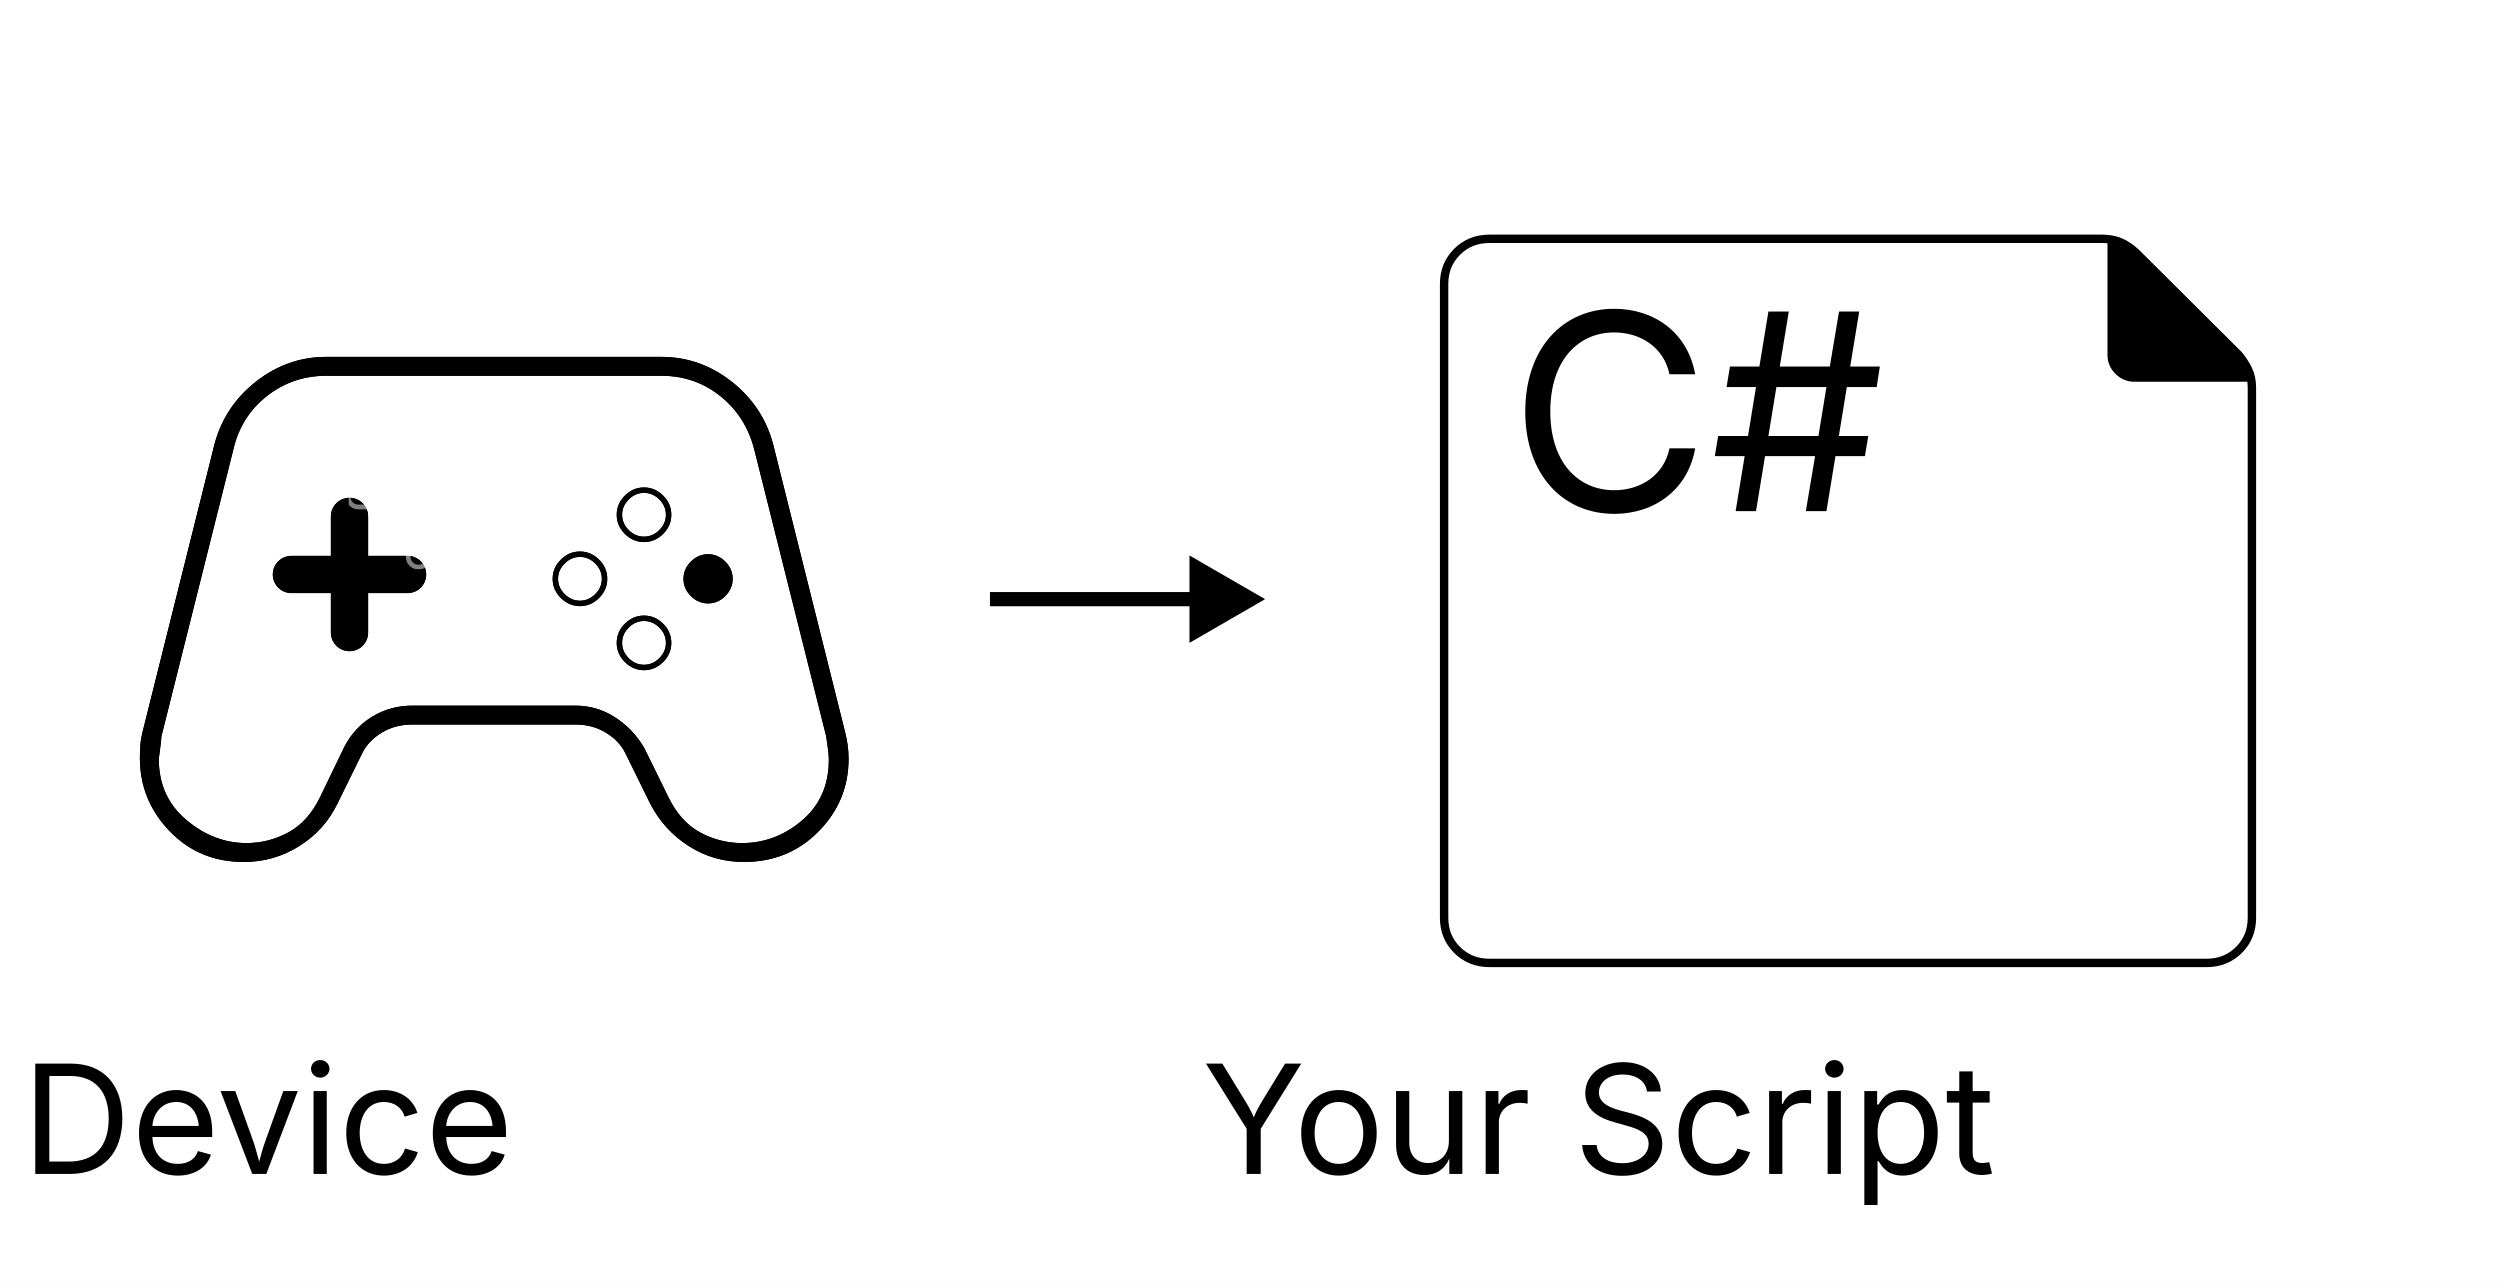
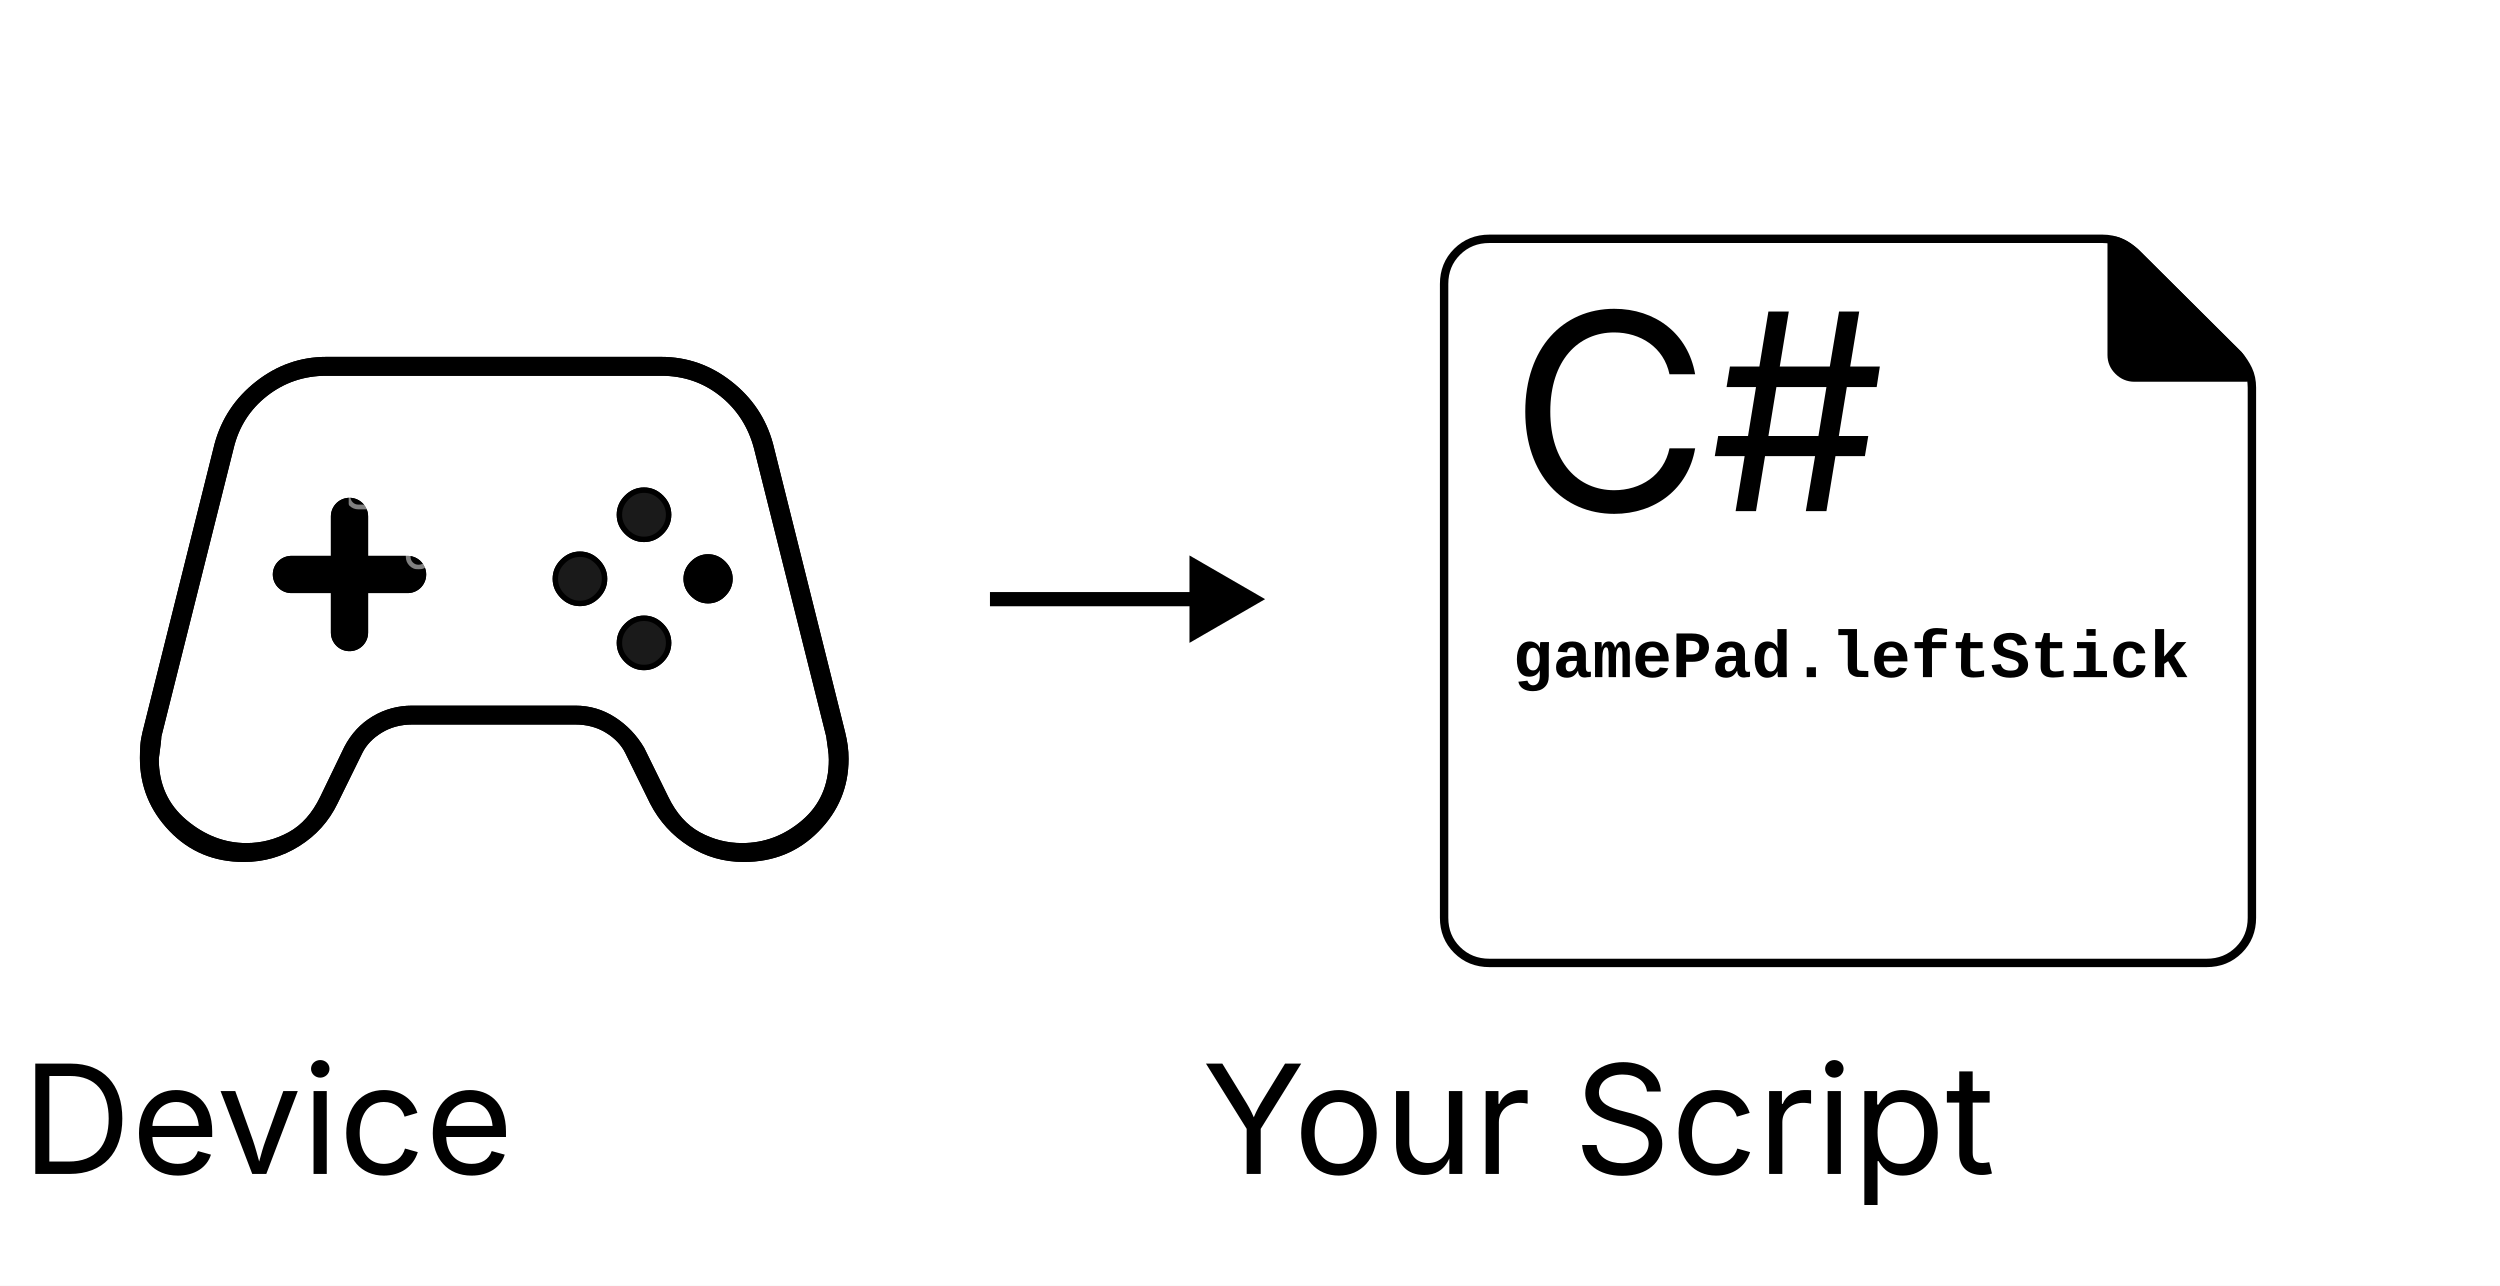
<svg xmlns="http://www.w3.org/2000/svg" width="186.245mm" height="95.786mm" viewBox="0 0 186.245 95.786" version="1.1" id="svg13826">
  <defs id="defs13823">
    <marker style="overflow:visible" id="marker4310-6-3" refX="0" refY="0" orient="auto-start-reverse" markerWidth="5.324" markerHeight="6.155" viewBox="0 0 5.324 6.155" preserveAspectRatio="xMidYMid">
      <path transform="scale(0.5)" style="fill:context-stroke;fill-rule:evenodd;stroke:context-stroke;stroke-width:1pt" d="M 5.77,0 -2.88,5 V -5 Z" id="path4308-7-2" />
    </marker>
    <clipPath clipPathUnits="userSpaceOnUse" id="clipPath338">
      <path d="M 0,1080 H 1920 V 0 H 0 Z" id="path336" />
    </clipPath>
    <clipPath clipPathUnits="userSpaceOnUse" id="clipPath358">
      <path d="m 676.506,567.54 h 11.071 v -11.07 h -11.071 z" id="path356" />
    </clipPath>
    <clipPath clipPathUnits="userSpaceOnUse" id="clipPath378">
      <path d="m 691.019,582.052 h 11.07 v -11.07 h -11.07 z" id="path376" />
    </clipPath>
    <clipPath clipPathUnits="userSpaceOnUse" id="clipPath398">
      <path d="m 691.019,553.028 h 11.07 v -11.071 h -11.07 z" id="path396" />
    </clipPath>
    <clipPath clipPathUnits="userSpaceOnUse" id="clipPath418">
      <path d="m 631.021,577.561 h 30.297 V 546.63 h -30.297 z" id="path416" />
    </clipPath>
  </defs>
  <g id="layer1" transform="translate(-12.07891,-100.6068)">
    <rect style="fill:#ffffff;fill-opacity:1;stroke:none;stroke-width:0.398;stroke-dasharray:none;stroke-opacity:1" id="rect4721-7" width="186.245" height="95.786" x="12.079" y="100.607" />
    <g id="g12168" transform="matrix(0.3739101,0,0,-0.3739101,-115.8306,343.0221)">
      <g id="g12150">
        <path d="M 0,3.7500001e-8 C -3.749,-3.205 -7.982,-4.807 -12.698,-4.807 c -3.144,0 -6.107,0.756 -8.889,2.267 -2.781,1.512 -5.019,4.021 -6.712,7.529 l -5.079,10.339 c -1.572,2.661 -3.628,4.807 -6.168,6.44 -2.539,1.633 -5.321,2.449 -8.344,2.449 h -34.466 c -3.024,0 -5.805,-0.756 -8.345,-2.267 -2.54,-1.512 -4.535,-3.659 -5.986,-6.44 l -5.079,-10.521 c -1.694,-3.508 -3.931,-6.017 -6.712,-7.529 -2.782,-1.511 -5.745,-2.267 -8.889,-2.267 -4.596,0 -8.828,1.632 -12.698,4.898 C -133.935,3.356 -135.87,7.649 -135.87,12.97 c 0.363,2.661 0.544,4.233 0.544,4.717 l 15.238,60.769 c 1.088,4.596 3.447,8.315 7.075,11.157 3.628,2.841 7.8,4.263 12.516,4.263 h 70.747 c 4.716,0 8.859,-1.422 12.426,-4.263 3.568,-2.842 5.956,-6.561 7.165,-11.157 L 5.079,17.687 C 5.2,16.719 5.321,15.842 5.442,15.056 5.563,14.27 5.623,13.514 5.623,12.789 5.623,7.468 3.749,3.205 0,3.7500001e-8 M 9.614,15.782 C 9.493,16.689 9.312,17.626 9.07,18.594 L -6.168,79.545 c -1.451,5.321 -4.384,9.705 -8.798,13.151 -4.414,3.447 -9.342,5.17 -14.784,5.17 h -70.747 c -5.442,0 -10.37,-1.723 -14.784,-5.17 -4.414,-3.446 -7.347,-7.83 -8.798,-13.151 l -15.238,-60.951 c -0.242,-0.968 -0.393,-1.905 -0.453,-2.812 -0.061,-0.907 -0.091,-1.784 -0.091,-2.63 0,-5.926 2.086,-11.066 6.259,-15.42 4.172,-4.353 9.402,-6.53 15.691,-6.53 4.232,0 8.133,1.119 11.7,3.356 3.568,2.237 6.259,5.23 8.073,8.979 l 5.26,10.703 c 0.847,1.693 2.207,3.114 4.082,4.263 1.874,1.149 4.021,1.723 6.44,1.723 h 34.466 c 2.419,0 4.565,-0.574 6.44,-1.723 1.874,-1.149 3.235,-2.57 4.081,-4.263 l 5.261,-10.703 c 1.935,-3.749 4.656,-6.742 8.163,-8.979 3.507,-2.237 7.377,-3.356 11.61,-3.356 6.288,0 11.549,2.147 15.782,6.44 4.232,4.293 6.349,9.402 6.349,15.328 0,0.968 -0.061,1.905 -0.182,2.812" style="fill:#000000;fill-opacity:1;fill-rule:nonzero;stroke:none" id="path12136" transform="matrix(0.9434829,0,0,0.9434829,501.9147,484.8858)" />
        <path d="m 0,0 c -1.209,0 -2.268,0.453 -3.175,1.361 -0.907,0.907 -1.36,1.965 -1.36,3.174 0,1.209 0.453,2.268 1.36,3.175 C -2.268,8.617 -1.209,9.07 0,9.07 1.209,9.07 2.268,8.617 3.175,7.71 4.082,6.803 4.535,5.744 4.535,4.535 4.535,3.326 4.082,2.268 3.175,1.361 2.268,0.453 1.209,0 0,0" style="fill:#000000;fill-opacity:1;fill-rule:nonzero;stroke:none" id="path12138" transform="matrix(1.080798,0,0,1.080798,483.163,528.0999)" />
        <path d="m 0,0 c -1.209,0 -2.268,0.453 -3.175,1.361 -0.907,0.907 -1.36,1.965 -1.36,3.174 0,1.209 0.453,2.268 1.36,3.175 C -2.268,8.617 -1.209,9.07 0,9.07 1.209,9.07 2.268,8.617 3.175,7.71 4.082,6.803 4.535,5.744 4.535,4.535 4.535,3.326 4.082,2.268 3.175,1.361 2.268,0.453 1.209,0 0,0" style="fill:none;fill-opacity:1;fill-rule:nonzero;stroke:#000000;stroke-opacity:1" id="path12140" transform="matrix(1.080798,0,0,1.080798,457.6356,528.0999)" />
        <path d="m 0,0 c -1.209,0 -2.268,0.453 -3.175,1.361 -0.907,0.907 -1.36,1.965 -1.36,3.174 0,1.209 0.453,2.268 1.36,3.175 C -2.268,8.617 -1.209,9.07 0,9.07 1.209,9.07 2.268,8.617 3.175,7.71 4.082,6.803 4.535,5.744 4.535,4.535 4.535,3.326 4.082,2.268 3.175,1.361 2.268,0.453 1.209,0 0,0" style="fill:none;fill-opacity:1;fill-rule:nonzero;stroke:#000000;stroke-opacity:1" id="path12142" transform="matrix(0,1.080798,-1.080798,0,475.3007,520.2376)" />
        <path d="m 0,0 c -1.209,0 -2.268,0.453 -3.175,1.361 -0.907,0.907 -1.36,1.965 -1.36,3.174 0,1.209 0.453,2.268 1.36,3.175 C -2.268,8.617 -1.209,9.07 0,9.07 1.209,9.07 2.268,8.617 3.175,7.71 4.082,6.803 4.535,5.744 4.535,4.535 4.535,3.326 4.082,2.268 3.175,1.361 2.268,0.453 1.209,0 0,0" style="fill:none;fill-opacity:1;fill-rule:nonzero;stroke:#000000;stroke-opacity:1" id="path12144" transform="matrix(0,1.080798,-1.080798,0,475.3007,545.765)" />
        <path style="fill:none;fill-opacity:1;stroke:#000000;stroke-width:7.417;stroke-linecap:round;stroke-dasharray:none;stroke-opacity:1" d="M 411.72,545.438 V 522.292" id="path12146" />
        <path style="fill:none;fill-opacity:1;stroke:#000000;stroke-width:7.417;stroke-linecap:round;stroke-dasharray:none;stroke-opacity:1" d="m 400.147,533.865 h 23.145" id="path12148" />
      </g>
      <g id="g12166">
        <path d="M 0,3.7500001e-8 C -3.749,-3.205 -7.982,-4.807 -12.698,-4.807 c -3.144,0 -6.107,0.756 -8.889,2.267 -2.781,1.512 -5.019,4.021 -6.712,7.529 l -5.079,10.339 c -1.572,2.661 -3.628,4.807 -6.168,6.44 -2.539,1.633 -5.321,2.449 -8.344,2.449 h -34.466 c -3.024,0 -5.805,-0.756 -8.345,-2.267 -2.54,-1.512 -4.535,-3.659 -5.986,-6.44 l -5.079,-10.521 c -1.694,-3.508 -3.931,-6.017 -6.712,-7.529 -2.782,-1.511 -5.745,-2.267 -8.889,-2.267 -4.596,0 -8.828,1.632 -12.698,4.898 C -133.935,3.356 -135.87,7.649 -135.87,12.97 c 0.363,2.661 0.544,4.233 0.544,4.717 l 15.238,60.769 c 1.088,4.596 3.447,8.315 7.075,11.157 3.628,2.841 7.8,4.263 12.516,4.263 h 70.747 c 4.716,0 8.859,-1.422 12.426,-4.263 3.568,-2.842 5.956,-6.561 7.165,-11.157 L 5.079,17.687 C 5.2,16.719 5.321,15.842 5.442,15.056 5.563,14.27 5.623,13.514 5.623,12.789 5.623,7.468 3.749,3.205 0,3.7500001e-8 M 9.614,15.782 C 9.493,16.689 9.312,17.626 9.07,18.594 L -6.168,79.545 c -1.451,5.321 -4.384,9.705 -8.798,13.151 -4.414,3.447 -9.342,5.17 -14.784,5.17 h -70.747 c -5.442,0 -10.37,-1.723 -14.784,-5.17 -4.414,-3.446 -7.347,-7.83 -8.798,-13.151 l -15.238,-60.951 c -0.242,-0.968 -0.393,-1.905 -0.453,-2.812 -0.061,-0.907 -0.091,-1.784 -0.091,-2.63 0,-5.926 2.086,-11.066 6.259,-15.42 4.172,-4.353 9.402,-6.53 15.691,-6.53 4.232,0 8.133,1.119 11.7,3.356 3.568,2.237 6.259,5.23 8.073,8.979 l 5.26,10.703 c 0.847,1.693 2.207,3.114 4.082,4.263 1.874,1.149 4.021,1.723 6.44,1.723 h 34.466 c 2.419,0 4.565,-0.574 6.44,-1.723 1.874,-1.149 3.235,-2.57 4.081,-4.263 l 5.261,-10.703 c 1.935,-3.749 4.656,-6.742 8.163,-8.979 3.507,-2.237 7.377,-3.356 11.61,-3.356 6.288,0 11.549,2.147 15.782,6.44 4.232,4.293 6.349,9.402 6.349,15.328 0,0.968 -0.061,1.905 -0.182,2.812" style="fill:#000000;fill-opacity:1;fill-rule:nonzero;stroke:none" id="path12152" transform="matrix(0.9434829,0,0,0.9434829,501.9147,484.8858)" />
        <path d="m 0,0 c -1.209,0 -2.268,0.453 -3.175,1.361 -0.907,0.907 -1.36,1.965 -1.36,3.174 0,1.209 0.453,2.268 1.36,3.175 C -2.268,8.617 -1.209,9.07 0,9.07 1.209,9.07 2.268,8.617 3.175,7.71 4.082,6.803 4.535,5.744 4.535,4.535 4.535,3.326 4.082,2.268 3.175,1.361 2.268,0.453 1.209,0 0,0" style="fill:#000000;fill-opacity:1;fill-rule:nonzero;stroke:none" id="path12154" transform="matrix(1.080798,0,0,1.080798,483.163,528.0999)" />
-         <path d="m 0,0 c -1.209,0 -2.268,0.453 -3.175,1.361 -0.907,0.907 -1.36,1.965 -1.36,3.174 0,1.209 0.453,2.268 1.36,3.175 C -2.268,8.617 -1.209,9.07 0,9.07 1.209,9.07 2.268,8.617 3.175,7.71 4.082,6.803 4.535,5.744 4.535,4.535 4.535,3.326 4.082,2.268 3.175,1.361 2.268,0.453 1.209,0 0,0" style="fill:none;fill-opacity:1;fill-rule:nonzero;stroke:#000000;stroke-opacity:1" id="path12156" transform="matrix(1.080798,0,0,1.080798,457.6356,528.0999)" />
-         <path d="m 0,0 c -1.209,0 -2.268,0.453 -3.175,1.361 -0.907,0.907 -1.36,1.965 -1.36,3.174 0,1.209 0.453,2.268 1.36,3.175 C -2.268,8.617 -1.209,9.07 0,9.07 1.209,9.07 2.268,8.617 3.175,7.71 4.082,6.803 4.535,5.744 4.535,4.535 4.535,3.326 4.082,2.268 3.175,1.361 2.268,0.453 1.209,0 0,0" style="fill:none;fill-opacity:1;fill-rule:nonzero;stroke:#000000;stroke-opacity:1" id="path12158" transform="matrix(0,1.080798,-1.080798,0,475.3007,520.2376)" />
-         <path d="m 0,0 c -1.209,0 -2.268,0.453 -3.175,1.361 -0.907,0.907 -1.36,1.965 -1.36,3.174 0,1.209 0.453,2.268 1.36,3.175 C -2.268,8.617 -1.209,9.07 0,9.07 1.209,9.07 2.268,8.617 3.175,7.71 4.082,6.803 4.535,5.744 4.535,4.535 4.535,3.326 4.082,2.268 3.175,1.361 2.268,0.453 1.209,0 0,0" style="fill:none;fill-opacity:1;fill-rule:nonzero;stroke:#000000;stroke-opacity:1" id="path12160" transform="matrix(0,1.080798,-1.080798,0,475.3007,545.765)" />
+         <path d="m 0,0 c -1.209,0 -2.268,0.453 -3.175,1.361 -0.907,0.907 -1.36,1.965 -1.36,3.174 0,1.209 0.453,2.268 1.36,3.175 C -2.268,8.617 -1.209,9.07 0,9.07 1.209,9.07 2.268,8.617 3.175,7.71 4.082,6.803 4.535,5.744 4.535,4.535 4.535,3.326 4.082,2.268 3.175,1.361 2.268,0.453 1.209,0 0,0" style="fill:#1a1a1a;fill-opacity:1;fill-rule:nonzero;stroke:#000000;stroke-opacity:1" id="path12156" transform="matrix(1.080798,0,0,1.080798,457.6356,528.0999)" />
+         <path d="m 0,0 c -1.209,0 -2.268,0.453 -3.175,1.361 -0.907,0.907 -1.36,1.965 -1.36,3.174 0,1.209 0.453,2.268 1.36,3.175 C -2.268,8.617 -1.209,9.07 0,9.07 1.209,9.07 2.268,8.617 3.175,7.71 4.082,6.803 4.535,5.744 4.535,4.535 4.535,3.326 4.082,2.268 3.175,1.361 2.268,0.453 1.209,0 0,0" style="fill:#1a1a1a;fill-opacity:1;fill-rule:nonzero;stroke:#000000;stroke-opacity:1" id="path12158" transform="matrix(0,1.080798,-1.080798,0,475.3007,520.2376)" />
+         <path d="m 0,0 c -1.209,0 -2.268,0.453 -3.175,1.361 -0.907,0.907 -1.36,1.965 -1.36,3.174 0,1.209 0.453,2.268 1.36,3.175 C -2.268,8.617 -1.209,9.07 0,9.07 1.209,9.07 2.268,8.617 3.175,7.71 4.082,6.803 4.535,5.744 4.535,4.535 4.535,3.326 4.082,2.268 3.175,1.361 2.268,0.453 1.209,0 0,0" style="fill:#1a1a1a;fill-opacity:1;fill-rule:nonzero;stroke:#000000;stroke-opacity:1" id="path12160" transform="matrix(0,1.080798,-1.080798,0,475.3007,545.765)" />
        <path style="fill:none;fill-opacity:1;stroke:#000000;stroke-width:7.417;stroke-linecap:round;stroke-dasharray:none;stroke-opacity:1" d="M 411.72,545.438 V 522.292" id="path12162" />
        <path style="fill:none;fill-opacity:1;stroke:#000000;stroke-width:7.417;stroke-linecap:round;stroke-dasharray:none;stroke-opacity:1" d="m 400.147,533.865 h 23.145" id="path12164" />
      </g>
    </g>
    <text xml:space="preserve" style="font-style:normal;font-variant:normal;font-weight:normal;font-stretch:normal;font-size:11.289px;font-family:Consolas;-inkscape-font-specification:Consolas;direction:ltr;fill:#000000;stroke-width:0.265" x="49.009" y="188.061" id="text12233">
      <tspan id="tspan12231" style="font-style:normal;font-variant:normal;font-weight:normal;font-stretch:normal;font-size:11.289px;font-family:Inter, sans-serif;-inkscape-font-specification:'Inter, sans-serif';text-align:center;text-anchor:middle;stroke-width:0.265" x="49.009" y="188.061">Device</tspan>
    </text>
    <text xml:space="preserve" style="font-style:normal;font-variant:normal;font-weight:normal;font-stretch:normal;font-size:11.289px;font-family:Consolas;-inkscape-font-specification:Consolas;direction:ltr;fill:#000000;stroke-width:0.265" x="148.161" y="188.061" id="text12237">
      <tspan id="tspan12235" style="font-style:normal;font-variant:normal;font-weight:normal;font-stretch:normal;font-size:11.289px;font-family:Inter, sans-serif;-inkscape-font-specification:'Inter, sans-serif';text-align:center;text-anchor:middle;stroke-width:0.265" x="148.161" y="188.061">Your Script</tspan>
    </text>
    <path style="fill:none;fill-opacity:1;stroke:#000000;stroke-width:1.058;stroke-dasharray:none;stroke-opacity:1;marker-end:url(#marker4310-6-3)" d="M 85.829,145.243 H 102.569" id="path12239" />
    <text xml:space="preserve" transform="scale(1.002352,0.997654)" style="font-variant:normal;font-weight:normal;font-stretch:normal;font-size:20.479px;font-family:Inter;-inkscape-font-specification:Inter-Regular;writing-mode:lr-tb;fill:#000000;fill-opacity:1;fill-rule:nonzero;stroke:none;stroke-width:0.661" id="text330" x="124.195" y="139.012">
      <tspan x="124.195" id="tspan328" style="font-style:normal;font-variant:normal;font-weight:normal;font-stretch:normal;font-family:Inter, sans-serif;-inkscape-font-specification:'Inter, sans-serif';stroke-width:0.661" y="139.012">C#</tspan>
    </text>
    <g id="g332" transform="matrix(0.3527778,0,0,-0.3527778,-184.5541,335.8703)">
      <g id="g334" clip-path="url(#clipPath338)">
        <g id="g340" transform="translate(1085.084,463.6557)">
          <path d="m -213.164,-0.113 c -2.719,0 -4.995,0.912 -6.827,2.736 -1.833,1.823 -2.748,4.088 -2.748,6.794 V 143.271 c 0,2.707 0.915,4.971 2.748,6.795 1.833,1.824 4.109,2.736 6.827,2.736 h 129.449 c 1.418,0 2.689,-0.265 3.812,-0.794 1.123,-0.53 2.158,-1.207 3.103,-2.03 l 21.811,-21.708 c 0.827,-0.941 1.507,-1.971 2.039,-3.089 0.532,-1.118 0.798,-2.383 0.798,-3.795 V 9.417 c 0,-2.706 -0.916,-4.971 -2.748,-6.794 -1.833,-1.824 -4.109,-2.736 -6.827,-2.736 z" style="fill:none;stroke:#000000;stroke-width:1.773;stroke-linecap:round;stroke-linejoin:round;stroke-miterlimit:10;stroke-dasharray:none;stroke-opacity:1" id="path342" />
        </g>
        <g id="g344" transform="translate(1264.866,603.4042)">
          <path d="m -233.168,-16.245 h -23.591 c -1.3,0 -2.424,0.471 -3.369,1.412 -0.946,0.941 -1.418,2.059 -1.418,3.353 v 24.189 c 0,0 2.205,0.268 5.489,-3.001 3.284,-3.268 21.287,-21.187 21.287,-21.187 0,0 1.602,-1.632 1.602,-4.765" style="fill:#000000;fill-opacity:1;fill-rule:nonzero;stroke:none;stroke-width:0.887" id="path346" />
        </g>
        <g id="g348" transform="translate(1264.866,603.4042)">
          <path d="m -233.168,-16.245 h -23.591 c -1.3,0 -2.424,0.471 -3.369,1.412 -0.946,0.941 -1.418,2.059 -1.418,3.353 v 24.189 c 0,0 2.205,0.268 5.489,-3.001 3.284,-3.268 21.287,-21.187 21.287,-21.187 0,0 1.602,-1.632 1.602,-4.765 z" style="fill:none;stroke:#000000;stroke-width:1.773;stroke-linecap:round;stroke-linejoin:round;stroke-miterlimit:10;stroke-dasharray:none;stroke-opacity:1" id="path350" />
        </g>
        <g id="g352">
          <g id="g354" />
          <g id="g370">
            <g clip-path="url(#clipPath358)" opacity="0.5" id="g368">
              <g transform="translate(682.0415,557.4695)" id="g362" />
              <g transform="translate(682.0415,557.4695)" id="g366" />
            </g>
          </g>
        </g>
        <g id="g372">
          <g id="g374" />
          <g id="g390">
            <g clip-path="url(#clipPath378)" opacity="0.5" id="g388">
              <g transform="translate(696.5536,571.9818)" id="g382" />
              <g transform="translate(696.5536,571.9818)" id="g386" />
            </g>
          </g>
        </g>
        <g id="g392">
          <g id="g394" />
          <g id="g410">
            <g clip-path="url(#clipPath398)" opacity="0.5" id="g408">
              <g transform="translate(696.5536,542.9574)" id="g402" />
              <g transform="translate(696.5536,542.9574)" id="g406" />
            </g>
          </g>
        </g>
        <g id="g412">
          <g id="g414" />
          <g id="g430">
            <g clip-path="url(#clipPath418)" opacity="0.5" id="g428">
              <g transform="translate(645.7611,547.1296)" id="g422" />
              <g transform="translate(645.7611,547.1296)" id="g426">
                <path d="m 0,0 c -0.605,0 -1.119,0.212 -1.542,0.635 -0.423,0.423 -0.635,0.937 -0.635,1.542 v 10.521 h -10.521 c -0.605,0 -1.119,0.212 -1.542,0.635 -0.423,0.423 -0.635,0.937 -0.635,1.542 0,0.605 0.212,1.149 0.635,1.633 0.423,0.483 0.937,0.725 1.542,0.725 h 10.521 v 10.34 c 0,0.605 0.212,1.149 0.635,1.633 0.423,0.483 0.937,0.725 1.542,0.725 0.605,0 1.149,-0.242 1.633,-0.725 0.483,-0.484 0.725,-1.028 0.725,-1.633 v -10.34 h 10.34 c 0.605,0 1.149,-0.242 1.633,-0.725 0.484,-0.484 0.725,-1.028 0.725,-1.633 0,-0.605 -0.241,-1.119 -0.725,-1.542 -0.484,-0.423 -1.028,-0.635 -1.633,-0.635 H 2.358 V 2.177 C 2.358,1.572 2.116,1.058 1.633,0.635 1.149,0.212 0.605,0 0,0 Z" style="fill:none;stroke:#ffffff;stroke-width:1;stroke-linecap:butt;stroke-linejoin:miter;stroke-miterlimit:10;stroke-dasharray:none;stroke-opacity:1" id="path424" />
              </g>
            </g>
          </g>
        </g>
        <g id="g432" transform="translate(736.2807,502.9584)" />
        <g id="g436" transform="translate(736.2807,502.9584)" />
        <g id="g440" transform="translate(711.0658,557.4695)" />
        <g id="g444" transform="translate(711.0658,557.4695)" />
      </g>
    </g>
+     <g id="g1" transform="translate(-201.5248,2.827567)">
+       <text xml:space="preserve" style="font-style:normal;font-variant:normal;font-weight:normal;font-stretch:normal;font-size:4.939px;font-family:Consolas, 'Courier New';-inkscape-font-specification:'Consolas, Courier New';writing-mode:lr-tb;fill:#000000;fill-opacity:1;fill-rule:nonzero;stroke:none;stroke-width:0.353" id="text1559" x="326.314" y="148.223">
+         <tspan style="font-style:normal;font-variant:normal;font-weight:bold;font-stretch:normal;font-size:4.939px;font-family:'Courier New';-inkscape-font-specification:'Courier New Bold';stroke-width:0.353" x="326.314" y="148.223" id="tspan2">gamePad.leftStick</tspan>
+       </text>
+     </g>
  </g>
</svg>
